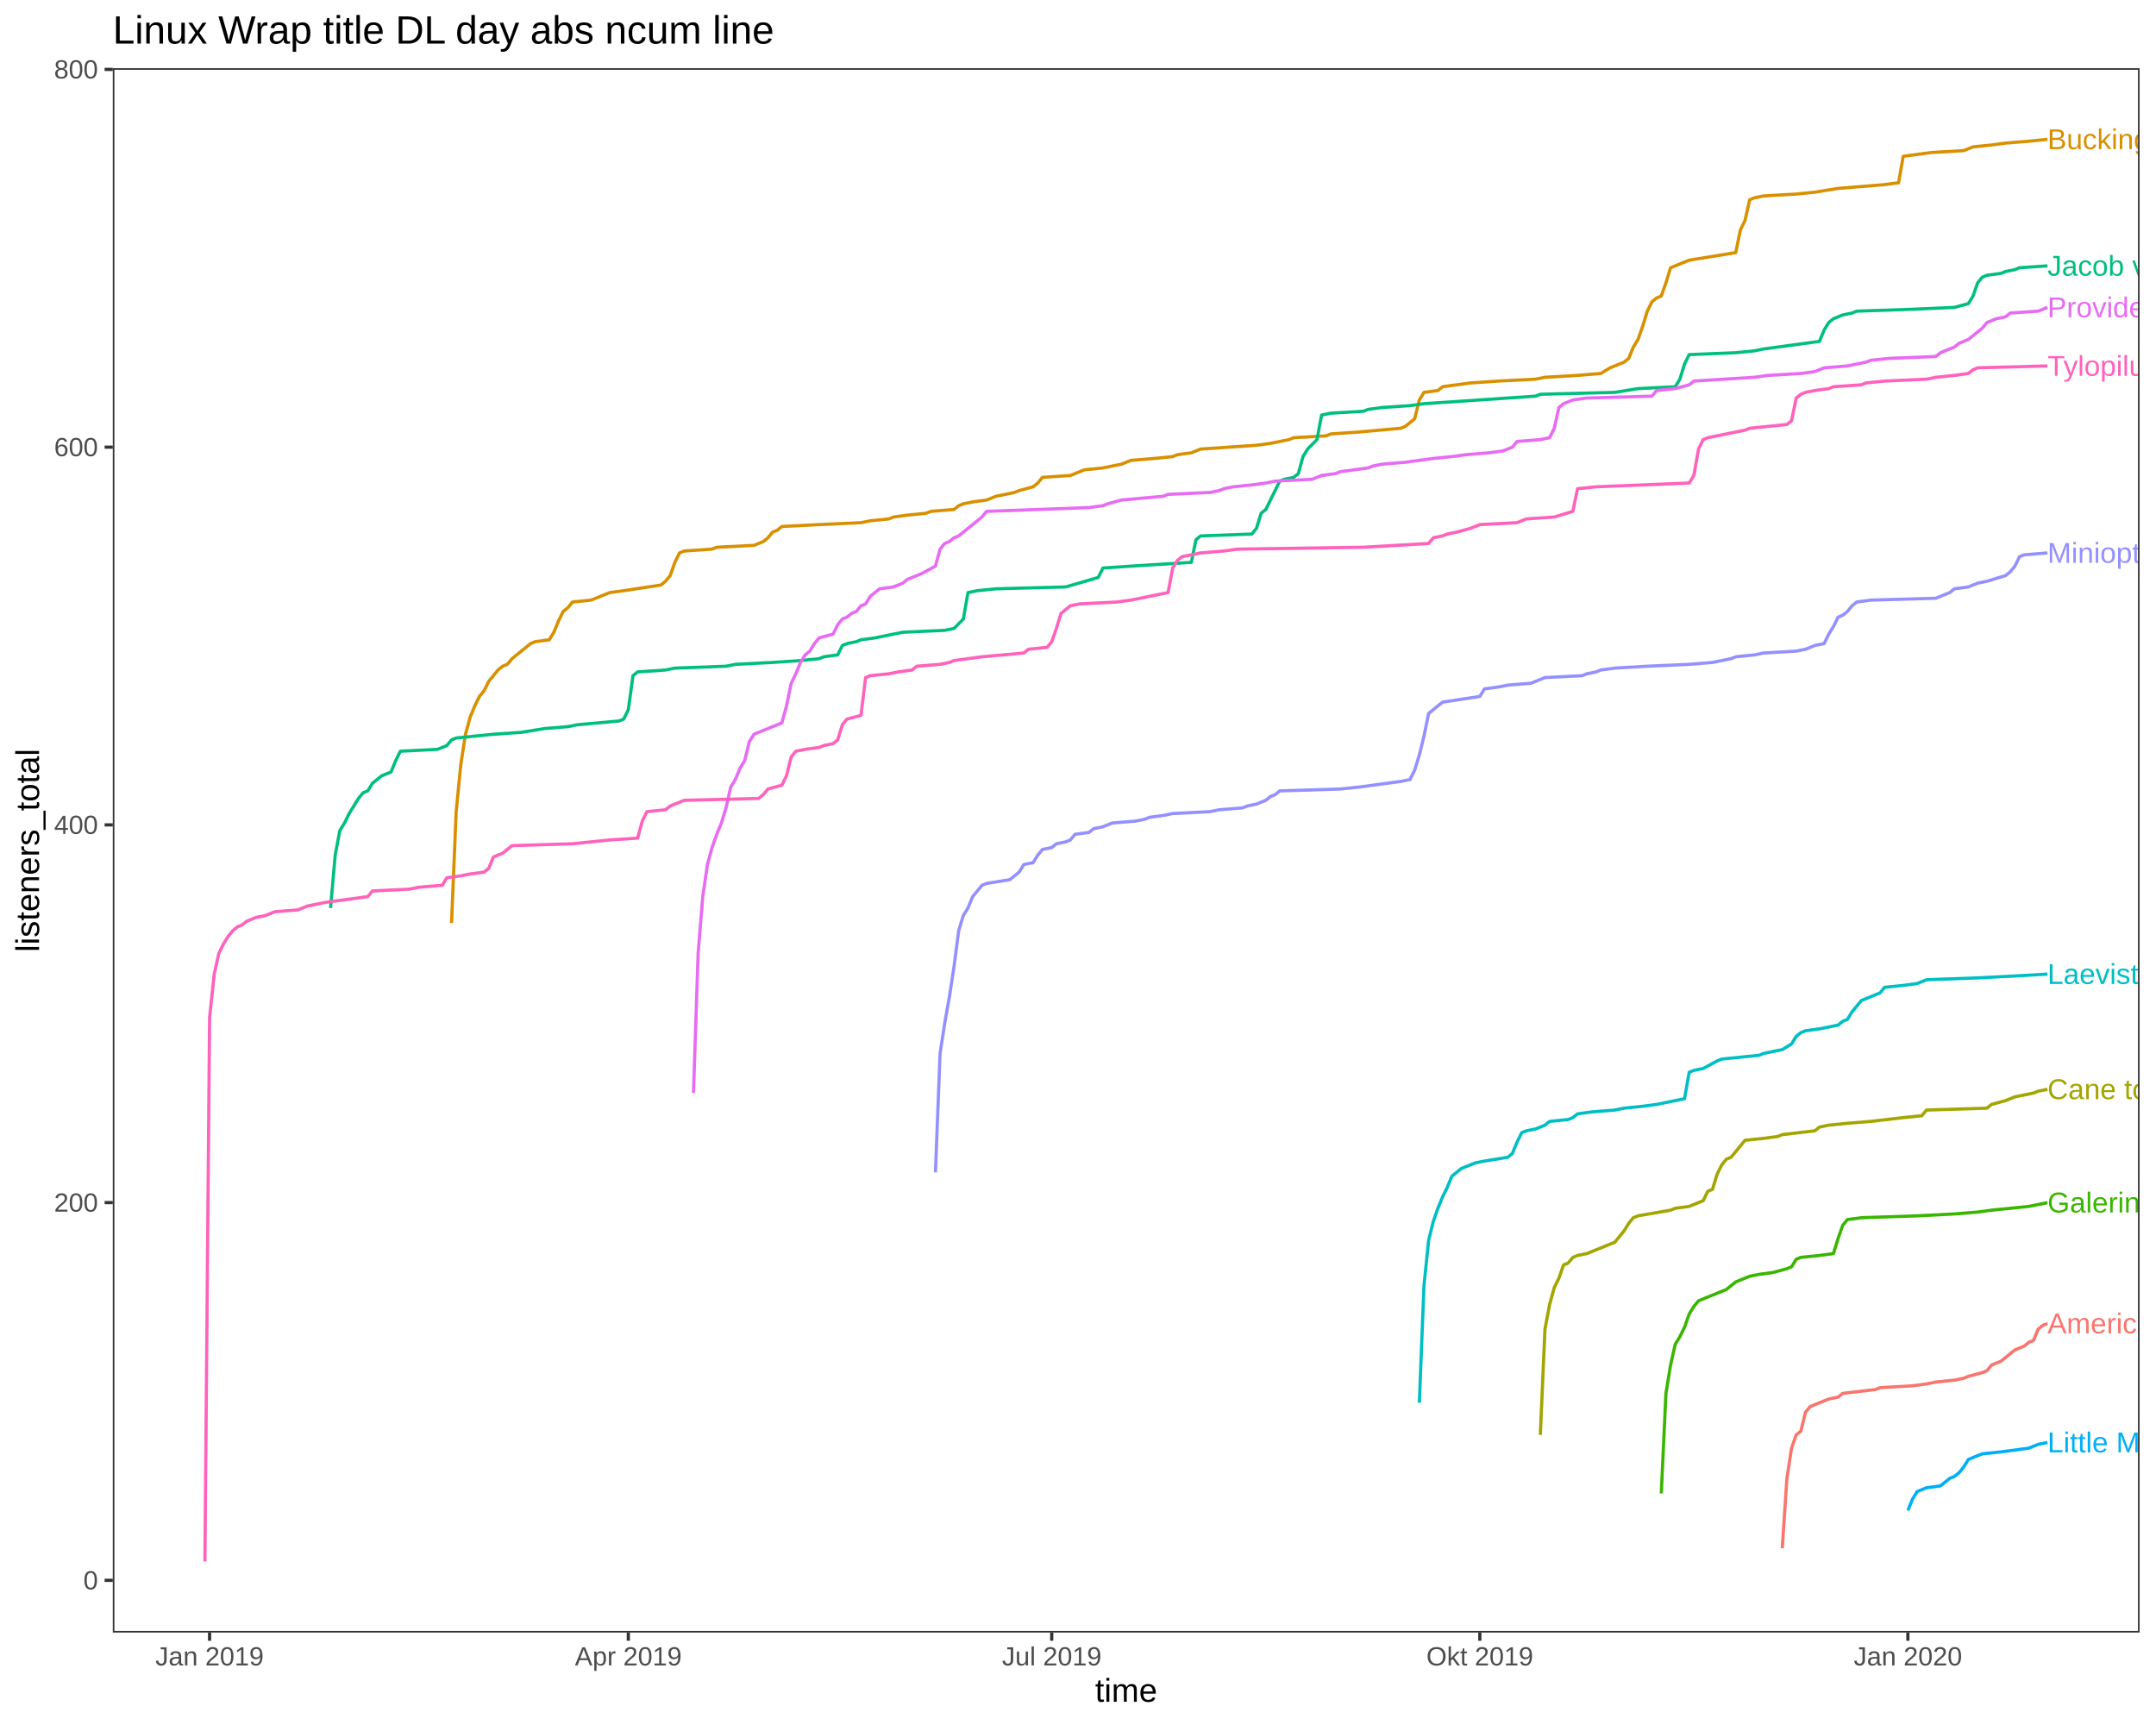
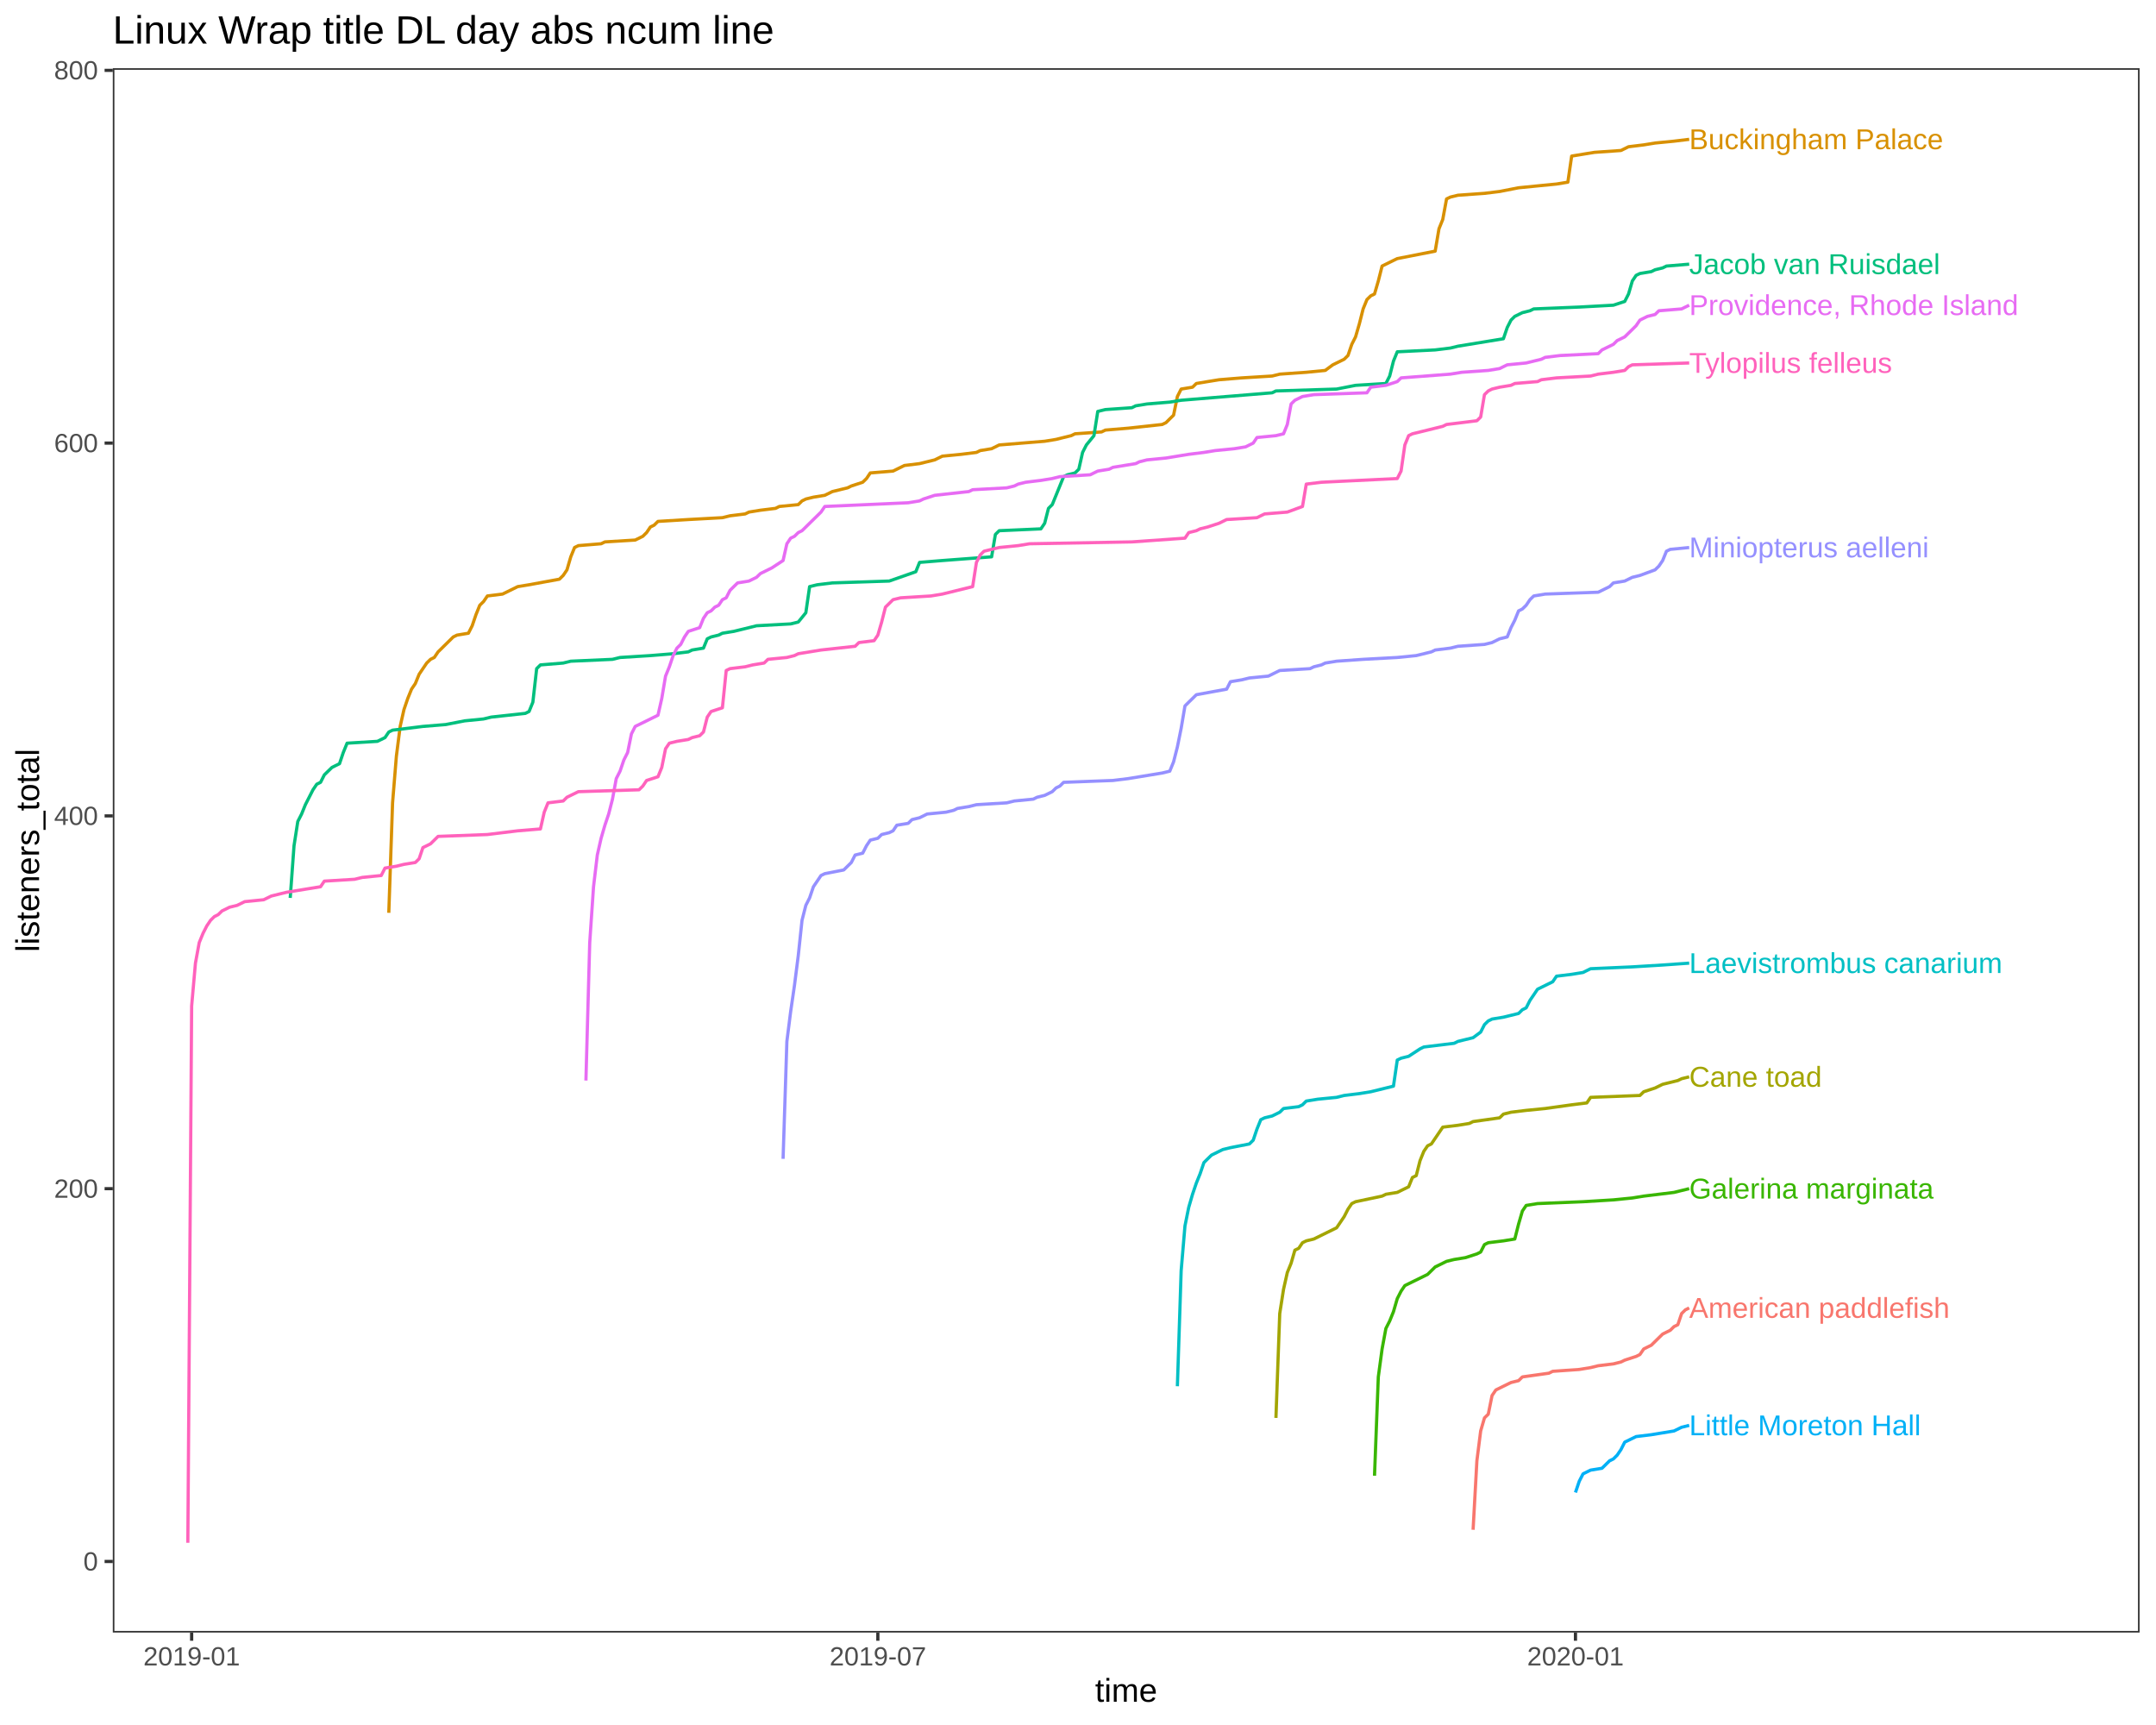
<svg xmlns="http://www.w3.org/2000/svg" viewBox="0 0 720.00 576.00">
  <defs>
    <style type="text/css">
    line, polyline, polygon, path, rect, circle {
      fill: none;
      stroke: #000000;
      stroke-linecap: round;
      stroke-linejoin: round;
      stroke-miterlimit: 10.00;
    }
  </style>
  </defs>
  <rect width="100%" height="100%" style="stroke: none; fill: #FFFFFF;" />
  <rect x="0.00" y="0.00" width="720.00" height="576.00" style="stroke-width: 1.07; stroke: #FFFFFF; fill: #FFFFFF;" />
  <defs>
    <clipPath id="cpMzcuNjd8NzE0LjUyfDU0NS4xM3wyMi43Nw==">
      <rect x="37.67" y="22.77" width="676.85" height="522.36" />
    </clipPath>
  </defs>
  <rect x="37.67" y="22.77" width="676.85" height="522.36" style="stroke-width: 1.07; stroke: none; fill: #FFFFFF;" clip-path="url(#cpMzcuNjd8NzE0LjUyfDU0NS4xM3wyMi43Nw==)" />
-   <polyline points="595.19,516.97 596.74,493.64 598.29,483.55 599.85,479.13 601.40,477.87 602.95,471.57 604.51,469.67 606.06,469.04 607.62,468.41 609.17,467.78 610.72,467.15 613.83,466.52 615.39,465.26 626.26,464.00 627.82,463.37 638.69,462.74 643.35,462.11 646.46,461.48 652.68,460.85 655.79,460.21 657.34,459.58 662.00,458.32 663.55,457.69 665.11,455.80 666.66,455.17 668.22,454.54 669.77,453.28 671.32,452.02 672.88,450.76 674.43,450.12 675.99,449.49 677.54,448.23 679.09,447.60 680.65,443.82 682.20,442.56 683.75,441.93 " style="stroke-width: 1.07; stroke: #F8766D; stroke-linecap: butt;" clip-path="url(#cpMzcuNjd8NzE0LjUyfDU0NS4xM3wyMi43Nw==)" />
-   <polyline points="150.79,308.23 152.34,271.02 153.89,255.26 155.45,245.17 157.00,239.49 158.56,235.71 160.11,232.55 161.66,230.66 163.22,227.51 164.77,225.62 166.32,223.72 167.88,222.46 169.43,221.83 170.99,219.94 174.09,217.42 175.65,216.16 177.20,214.90 178.76,214.27 183.42,213.63 184.97,211.11 186.52,207.33 188.08,204.18 189.63,202.91 191.19,201.02 197.40,200.39 198.96,199.76 200.51,199.13 202.06,198.50 203.62,197.87 208.28,197.24 220.71,195.35 222.26,194.08 223.82,192.19 225.37,187.78 226.92,184.63 228.48,183.99 237.80,183.36 239.36,182.73 251.79,182.10 254.89,180.84 256.45,179.58 258.00,177.69 259.56,177.06 261.11,175.80 273.54,175.17 287.52,174.53 290.63,173.90 296.85,173.27 298.40,172.64 303.06,172.01 309.28,171.38 310.83,170.75 318.60,170.12 320.16,168.86 321.71,168.23 324.82,167.60 329.48,166.97 332.59,165.71 335.69,165.08 338.80,164.44 340.36,163.81 345.02,162.55 346.57,161.29 348.12,159.40 357.45,158.77 359.00,158.14 362.11,156.88 368.32,156.25 374.54,154.99 376.09,154.35 377.65,153.72 385.42,153.09 391.63,152.46 393.19,151.83 397.85,151.20 400.95,149.94 419.60,148.68 424.26,148.05 427.37,147.42 430.48,146.79 432.03,146.16 442.91,145.53 444.46,144.89 453.79,144.26 467.77,143.00 469.32,142.37 470.88,141.11 472.43,139.85 473.99,133.54 475.54,131.02 480.20,130.39 481.75,129.13 486.42,128.50 491.08,127.87 500.40,127.24 512.83,126.61 515.94,125.98 526.82,125.35 534.59,124.71 537.69,122.82 539.25,122.19 540.80,121.56 542.35,120.93 543.91,119.67 545.46,115.89 547.02,113.36 548.57,108.95 550.12,103.90 551.68,100.75 553.23,99.49 554.79,98.86 556.34,94.44 557.89,89.40 561.00,88.14 562.55,87.51 564.11,86.88 579.65,84.35 581.20,76.79 582.75,73.63 584.31,66.70 585.86,66.06 588.97,65.43 599.85,64.80 606.06,64.17 613.83,62.91 629.37,61.65 634.03,61.02 635.59,52.19 640.25,51.56 644.91,50.93 655.79,50.30 657.34,49.67 658.89,49.04 665.11,48.41 669.77,47.78 677.54,47.15 683.75,46.52 " style="stroke-width: 1.07; stroke: #D89000; stroke-linecap: butt;" clip-path="url(#cpMzcuNjd8NzE0LjUyfDU0NS4xM3wyMi43Nw==)" />
-   <polyline points="514.39,479.13 515.94,443.82 517.49,435.62 519.05,429.94 520.60,426.79 522.15,422.38 523.71,421.75 525.26,419.85 526.82,419.22 529.92,418.59 533.03,417.33 539.25,414.81 540.80,412.92 542.35,411.02 543.91,408.50 545.46,406.61 547.02,405.98 557.89,404.09 559.45,403.46 564.11,402.83 565.66,402.20 568.77,400.93 570.32,397.78 571.88,397.15 573.43,392.11 574.99,388.95 576.54,387.06 578.09,386.43 579.65,384.54 581.20,382.65 582.75,380.75 588.97,380.12 593.63,379.49 595.19,378.86 606.06,377.60 607.62,376.34 610.72,375.71 616.94,375.08 624.71,374.45 635.59,373.19 641.80,372.56 643.35,370.66 663.55,370.03 665.11,368.77 669.77,367.51 671.32,366.88 672.88,366.25 675.99,365.62 679.09,364.99 680.65,364.36 683.75,363.73 " style="stroke-width: 1.07; stroke: #A3A500; stroke-linecap: butt;" clip-path="url(#cpMzcuNjd8NzE0LjUyfDU0NS4xM3wyMi43Nw==)" />
-   <polyline points="554.79,498.68 556.34,465.26 557.89,455.80 559.45,448.86 561.00,446.34 562.55,443.19 564.11,438.77 565.66,436.25 567.22,434.36 568.77,433.73 570.32,433.10 573.43,431.84 576.54,430.57 578.09,429.31 579.65,428.05 581.20,427.42 582.75,426.79 584.31,426.16 587.42,425.53 592.08,424.90 596.74,423.64 598.29,423.01 599.85,420.48 601.40,419.85 607.62,419.22 612.28,418.59 613.83,413.55 615.39,409.13 616.94,407.24 621.60,406.61 640.25,405.98 652.68,405.35 660.45,404.72 665.11,404.09 677.54,402.83 680.65,402.20 683.75,401.57 " style="stroke-width: 1.07; stroke: #39B600; stroke-linecap: butt;" clip-path="url(#cpMzcuNjd8NzE0LjUyfDU0NS4xM3wyMi43Nw==)" />
-   <polyline points="110.39,303.19 111.94,285.53 113.49,277.33 115.05,274.81 116.60,271.65 119.71,266.61 121.26,264.72 122.82,264.09 124.37,261.56 125.92,260.30 127.48,259.04 129.03,258.41 130.59,257.78 132.14,254.00 133.69,250.84 146.12,250.21 147.68,249.58 149.23,248.95 150.79,247.06 152.34,246.43 158.56,245.80 164.77,245.17 174.09,244.54 181.86,243.27 189.63,242.64 192.74,242.01 206.72,240.75 208.28,240.12 209.83,236.97 211.39,225.62 212.94,224.36 222.26,223.72 225.37,223.09 242.46,222.46 245.57,221.83 258.00,221.20 267.32,220.57 273.54,219.94 275.09,219.31 279.76,218.68 281.31,215.53 282.86,214.90 285.97,214.27 287.52,213.63 292.19,213.00 295.29,212.37 298.40,211.74 301.51,211.11 315.49,210.48 318.60,209.85 321.71,206.70 323.26,197.87 326.37,197.24 332.59,196.61 355.89,195.98 366.77,192.82 368.32,189.67 377.65,189.04 397.85,187.78 399.40,180.21 400.95,178.95 418.05,178.32 419.60,176.43 421.15,171.38 422.71,170.12 427.37,160.66 428.92,160.03 432.03,159.40 433.59,158.14 435.14,152.46 436.69,149.94 439.80,146.79 441.35,138.59 444.46,137.96 455.34,137.33 456.89,136.70 461.55,136.07 470.88,135.44 475.54,134.80 494.19,133.54 503.51,132.91 512.83,132.28 514.39,131.65 539.25,131.02 547.02,129.76 559.45,129.13 561.00,126.61 562.55,121.56 564.11,118.41 579.65,117.78 585.86,117.15 588.97,116.52 593.63,115.89 607.62,113.99 609.17,110.21 610.72,107.69 612.28,106.43 613.83,105.80 615.39,105.16 618.49,104.53 620.05,103.90 638.69,103.27 652.68,102.64 657.34,101.38 658.89,98.86 660.45,94.44 662.00,92.55 663.55,91.92 668.22,91.29 669.77,90.66 672.88,90.03 674.43,89.40 683.75,88.77 " style="stroke-width: 1.07; stroke: #00BF7D; stroke-linecap: butt;" clip-path="url(#cpMzcuNjd8NzE0LjUyfDU0NS4xM3wyMi43Nw==)" />
-   <polyline points="473.99,468.41 475.54,429.31 477.09,414.18 478.65,407.87 480.20,403.46 481.75,399.67 483.31,396.52 484.86,392.74 486.42,391.48 487.97,390.21 491.08,388.95 492.63,388.32 495.74,387.69 503.51,386.43 505.06,385.17 506.62,381.38 508.17,378.23 509.72,377.60 512.83,376.97 514.39,376.34 515.94,375.71 517.49,374.45 523.71,373.82 525.26,373.19 526.82,371.93 531.48,371.29 539.25,370.66 542.35,370.03 548.57,369.40 553.23,368.77 556.34,368.14 562.55,366.88 564.11,358.05 565.66,357.42 568.77,356.79 573.43,354.27 574.99,353.64 581.20,353.01 587.42,352.38 588.97,351.74 592.08,351.11 595.19,350.48 598.29,348.59 599.85,346.07 601.40,344.81 602.95,344.18 607.62,343.55 610.72,342.92 613.83,342.29 615.39,341.02 616.94,340.39 618.49,337.87 620.05,335.98 621.60,334.09 624.71,332.83 626.26,332.19 627.82,331.56 629.37,329.67 635.59,329.04 640.25,328.41 641.80,327.78 643.35,327.15 660.45,326.52 672.88,325.89 683.75,325.26 " style="stroke-width: 1.07; stroke: #00BFC4; stroke-linecap: butt;" clip-path="url(#cpMzcuNjd8NzE0LjUyfDU0NS4xM3wyMi43Nw==)" />
-   <polyline points="637.14,504.36 638.69,500.58 640.25,498.05 641.80,497.42 643.35,496.79 648.02,496.16 651.12,493.64 652.68,493.01 654.23,491.75 655.79,489.85 657.34,487.33 658.89,486.70 660.45,486.07 662.00,485.44 668.22,484.81 677.54,483.55 679.09,482.92 680.65,482.29 683.75,481.66 " style="stroke-width: 1.07; stroke: #00B0F6; stroke-linecap: butt;" clip-path="url(#cpMzcuNjd8NzE0LjUyfDU0NS4xM3wyMi43Nw==)" />
-   <polyline points="312.39,391.48 313.94,351.74 315.49,341.65 317.05,332.83 318.60,322.74 320.16,310.75 321.71,305.71 323.26,303.19 324.82,299.40 326.37,297.51 327.92,295.62 329.48,294.99 337.25,293.73 338.80,292.46 340.36,291.20 341.91,288.68 345.02,288.05 346.57,285.53 348.12,283.64 351.23,283.01 352.79,281.74 355.89,281.11 357.45,280.48 359.00,278.59 363.66,277.96 365.22,276.70 368.32,276.07 369.88,275.44 371.43,274.81 379.20,274.18 382.31,273.55 383.86,272.91 388.52,272.28 391.63,271.65 404.06,271.02 407.17,270.39 414.94,269.76 416.49,269.13 419.60,268.50 421.15,267.87 422.71,267.24 424.26,265.98 425.82,265.35 427.37,264.09 447.57,263.46 453.79,262.82 458.45,262.19 467.77,260.93 470.88,260.30 472.43,257.15 473.99,252.10 475.54,245.80 477.09,238.23 478.65,236.97 480.20,235.71 481.75,234.45 494.19,232.55 495.74,230.03 500.40,229.40 503.51,228.77 511.28,228.14 512.83,227.51 514.39,226.88 515.94,226.25 528.37,225.62 529.92,224.99 533.03,224.36 534.59,223.72 539.25,223.09 550.12,222.46 564.11,221.83 571.88,221.20 578.09,219.94 579.65,219.31 585.86,218.68 588.97,218.05 599.85,217.42 602.95,216.79 606.06,215.53 609.17,214.90 610.72,211.74 612.28,209.22 613.83,206.07 615.39,205.44 616.94,204.18 618.49,202.28 620.05,201.02 624.71,200.39 646.46,199.76 648.02,199.13 651.12,197.87 652.68,196.61 657.34,195.98 660.45,194.72 663.55,194.08 669.77,192.19 671.32,190.93 672.88,189.04 674.43,185.89 675.99,185.26 683.75,184.63 " style="stroke-width: 1.07; stroke: #9590FF; stroke-linecap: butt;" clip-path="url(#cpMzcuNjd8NzE0LjUyfDU0NS4xM3wyMi43Nw==)" />
-   <polyline points="231.59,364.99 233.14,318.32 234.69,299.40 236.25,288.68 237.80,283.01 239.36,278.59 240.91,274.81 242.46,269.76 244.02,262.82 245.57,260.30 247.12,256.52 248.68,254.00 250.23,247.69 251.79,245.17 253.34,244.54 254.89,243.91 256.45,243.27 259.56,242.01 261.11,241.38 262.66,235.71 264.22,228.14 265.77,224.99 267.32,221.20 268.88,218.68 270.43,217.42 271.99,214.90 273.54,213.00 278.20,211.74 279.76,208.59 281.31,206.70 282.86,206.07 284.42,204.81 285.97,204.18 287.52,202.28 289.08,201.65 290.63,199.13 292.19,197.87 293.74,196.61 298.40,195.98 299.96,195.35 301.51,194.72 303.06,193.45 306.17,192.19 307.72,191.56 312.39,189.04 313.94,183.36 315.49,181.47 317.05,180.84 318.60,179.58 320.16,178.95 321.71,177.69 323.26,176.43 324.82,175.17 326.37,173.90 327.92,172.64 329.48,170.75 346.57,170.12 363.66,169.49 368.32,168.86 369.88,168.23 374.54,166.97 388.52,165.71 390.08,165.08 404.06,164.44 407.17,163.81 408.72,163.18 411.83,162.55 418.05,161.92 422.71,161.29 425.82,160.66 438.25,160.03 439.80,159.40 441.35,158.77 446.02,158.14 447.57,157.51 456.89,156.25 458.45,155.62 461.55,154.99 469.32,154.35 473.99,153.72 478.65,153.09 484.86,152.46 489.52,151.83 497.29,151.20 501.95,150.57 503.51,149.94 505.06,149.31 506.62,147.42 514.39,146.79 517.49,146.16 519.05,143.00 520.60,136.07 522.15,134.80 523.71,134.17 525.26,133.54 529.92,132.91 551.68,132.28 553.23,130.39 559.45,129.76 564.11,128.50 565.66,127.24 585.86,125.98 590.52,125.35 601.40,124.71 606.06,124.08 607.62,123.45 609.17,122.82 616.94,122.19 623.15,120.93 624.71,120.30 630.92,119.67 646.46,119.04 648.02,117.78 651.12,116.52 652.68,115.89 654.23,114.62 655.79,113.99 657.34,113.36 658.89,112.10 660.45,110.84 662.00,109.58 663.55,107.69 665.11,107.06 666.66,106.43 669.77,105.80 671.32,104.53 680.65,103.90 682.20,103.27 683.75,102.64 " style="stroke-width: 1.07; stroke: #E76BF3; stroke-linecap: butt;" clip-path="url(#cpMzcuNjd8NzE0LjUyfDU0NS4xM3wyMi43Nw==)" />
-   <polyline points="68.43,521.39 69.99,339.76 71.54,325.26 73.09,318.32 74.65,315.17 76.20,312.65 77.76,310.75 79.31,309.49 80.86,308.86 82.42,307.60 83.97,306.97 85.52,306.34 88.63,305.71 90.19,305.08 91.74,304.45 99.51,303.82 101.06,303.19 102.62,302.55 108.83,301.29 113.49,300.66 122.82,299.40 124.37,297.51 136.80,296.88 139.91,296.25 147.68,295.62 149.23,293.10 153.89,292.46 157.00,291.83 161.66,291.20 163.22,289.94 164.77,286.16 166.32,285.53 167.88,284.90 169.43,283.64 170.99,282.37 191.19,281.74 197.40,281.11 203.62,280.48 212.94,279.85 214.49,274.18 216.05,271.02 222.26,270.39 223.82,269.13 225.37,268.50 228.48,267.24 253.34,266.61 254.89,265.35 256.45,263.46 261.11,262.19 262.66,259.04 264.22,252.73 265.77,250.84 268.88,250.21 273.54,249.58 275.09,248.95 278.20,248.32 279.76,247.06 281.31,242.01 282.86,240.12 287.52,238.86 289.08,226.25 290.63,225.62 296.85,224.99 299.96,224.36 304.62,223.72 306.17,222.46 313.94,221.83 317.05,221.20 318.60,220.57 323.26,219.94 327.92,219.31 341.91,218.05 343.46,216.79 349.68,216.16 351.23,214.27 352.79,209.85 354.34,204.81 355.89,203.54 357.45,202.28 360.55,201.65 372.99,201.02 377.65,200.39 390.08,197.87 391.63,189.67 393.19,187.15 394.74,185.89 397.85,185.26 400.95,184.63 408.72,183.99 413.39,183.36 455.34,182.73 477.09,181.47 478.65,179.58 481.75,178.95 483.31,178.32 486.42,177.69 491.08,176.43 492.63,175.80 494.19,175.17 506.62,174.53 508.17,173.90 509.72,173.27 519.05,172.64 525.26,170.75 526.82,163.18 533.03,162.55 564.11,161.29 565.66,158.77 567.22,149.94 568.77,146.79 570.32,146.16 573.43,145.53 576.54,144.89 579.65,144.26 582.75,143.63 584.31,143.00 590.52,142.37 596.74,141.74 598.29,140.48 599.85,132.91 601.40,131.65 602.95,131.02 606.06,130.39 610.72,129.76 612.28,129.13 621.60,128.50 623.15,127.87 629.37,127.24 643.35,126.61 646.46,125.98 652.68,125.35 657.34,124.71 658.89,123.45 660.45,122.82 683.75,122.19 " style="stroke-width: 1.07; stroke: #FF62BC; stroke-linecap: butt;" clip-path="url(#cpMzcuNjd8NzE0LjUyfDU0NS4xM3wyMi43Nw==)" />
+   <polyline points="491.94,510.81 493.21,487.78 494.47,477.82 495.74,473.46 497.01,472.22 498.27,466.00 499.54,464.13 500.80,463.51 502.07,462.88 503.34,462.26 504.60,461.64 507.13,461.02 508.40,459.77 517.26,458.53 518.53,457.90 527.39,457.28 531.19,456.66 533.72,456.04 538.79,455.42 541.32,454.79 542.58,454.17 546.38,452.93 547.65,452.30 548.92,450.44 550.18,449.81 551.45,449.19 552.71,447.95 553.98,446.70 555.25,445.46 556.51,444.83 557.78,444.21 559.04,442.97 560.31,442.35 561.58,438.61 562.84,437.37 564.11,436.74 " style="stroke-width: 1.07; stroke: #F8766D; stroke-linecap: butt;" clip-path="url(#cpMzcuNjd8NzE0LjUyfDU0NS4xM3wyMi43Nw==)" />
+   <polyline points="129.84,304.80 131.10,268.08 132.37,252.52 133.64,242.56 134.90,236.96 136.17,233.23 137.43,230.12 138.70,228.25 139.97,225.14 141.23,223.27 142.50,221.40 143.77,220.16 145.03,219.54 146.30,217.67 148.83,215.18 150.10,213.93 151.36,212.69 152.63,212.07 156.43,211.44 157.69,208.95 158.96,205.22 160.22,202.11 161.49,200.86 162.76,199.00 167.82,198.37 169.09,197.75 170.35,197.13 171.62,196.51 172.89,195.88 176.68,195.26 186.81,193.40 188.08,192.15 189.34,190.28 190.61,185.93 191.88,182.82 193.14,182.19 200.74,181.57 202.01,180.95 212.13,180.33 214.67,179.08 215.93,177.84 217.20,175.97 218.46,175.35 219.73,174.10 229.86,173.48 241.25,172.86 243.79,172.23 248.85,171.61 250.12,170.99 253.92,170.37 258.98,169.75 260.25,169.12 266.58,168.50 267.84,167.26 269.11,166.63 271.64,166.01 275.44,165.39 277.97,164.14 280.50,163.52 283.04,162.90 284.30,162.28 288.10,161.03 289.37,159.79 290.63,157.92 298.23,157.30 299.49,156.68 302.03,155.43 307.09,154.81 312.16,153.56 313.42,152.94 314.69,152.32 321.02,151.70 326.08,151.07 327.35,150.45 331.15,149.83 333.68,148.58 348.87,147.34 352.67,146.72 355.20,146.09 357.74,145.47 359.00,144.85 367.86,144.23 369.13,143.61 376.73,142.98 388.12,141.74 389.39,141.12 390.65,139.87 391.92,138.63 393.19,132.40 394.45,129.91 398.25,129.29 399.52,128.05 403.31,127.42 407.11,126.80 414.71,126.18 424.84,125.56 427.37,124.93 436.23,124.31 442.56,123.69 445.10,121.82 446.36,121.20 447.63,120.58 448.89,119.96 450.16,118.71 451.43,114.98 452.69,112.49 453.96,108.13 455.22,103.15 456.49,100.04 457.76,98.79 459.02,98.17 460.29,93.82 461.55,88.84 464.09,87.59 465.35,86.97 466.62,86.35 479.28,83.86 480.55,76.39 481.81,73.28 483.08,66.43 484.34,65.81 486.88,65.19 495.74,64.56 500.80,63.94 507.13,62.70 519.80,61.45 523.59,60.83 524.86,52.12 528.66,51.49 532.46,50.87 541.32,50.25 542.58,49.63 543.85,49.00 548.92,48.38 552.71,47.76 559.04,47.14 564.11,46.52 " style="stroke-width: 1.07; stroke: #D89000; stroke-linecap: butt;" clip-path="url(#cpMzcuNjd8NzE0LjUyfDU0NS4xM3wyMi43Nw==)" />
+   <polyline points="426.10,473.46 427.37,438.61 428.64,430.52 429.90,424.92 431.17,421.81 432.43,417.45 433.70,416.83 434.97,414.96 436.23,414.34 438.77,413.72 441.30,412.47 446.36,409.98 447.63,408.11 448.89,406.25 450.16,403.76 451.43,401.89 452.69,401.27 461.55,399.40 462.82,398.78 466.62,398.16 467.89,397.53 470.42,396.29 471.68,393.18 472.95,392.56 474.22,387.58 475.48,384.46 476.75,382.60 478.01,381.98 479.28,380.11 480.55,378.24 481.81,376.37 486.88,375.75 490.68,375.13 491.94,374.51 500.80,373.26 502.07,372.02 504.60,371.39 509.67,370.77 516.00,370.15 524.86,368.91 529.92,368.28 531.19,366.42 547.65,365.79 548.92,364.55 552.71,363.30 553.98,362.68 555.25,362.06 557.78,361.44 560.31,360.81 561.58,360.19 564.11,359.57 " style="stroke-width: 1.07; stroke: #A3A500; stroke-linecap: butt;" clip-path="url(#cpMzcuNjd8NzE0LjUyfDU0NS4xM3wyMi43Nw==)" />
+   <polyline points="459.02,492.76 460.29,459.77 461.55,450.44 462.82,443.59 464.09,441.10 465.35,437.99 466.62,433.63 467.89,431.14 469.15,429.28 470.42,428.65 471.68,428.03 474.22,426.79 476.75,425.54 478.01,424.30 479.28,423.05 480.55,422.43 481.81,421.81 483.08,421.18 485.61,420.56 489.41,419.94 493.21,418.70 494.47,418.07 495.74,415.58 497.01,414.96 502.07,414.34 505.87,413.72 507.13,408.74 508.40,404.38 509.67,402.51 513.46,401.89 528.66,401.27 538.79,400.65 545.12,400.02 548.92,399.40 559.04,398.16 561.58,397.53 564.11,396.91 " style="stroke-width: 1.07; stroke: #39B600; stroke-linecap: butt;" clip-path="url(#cpMzcuNjd8NzE0LjUyfDU0NS4xM3wyMi43Nw==)" />
+   <polyline points="96.92,299.82 98.19,282.40 99.45,274.30 100.72,271.81 101.98,268.70 104.52,263.72 105.78,261.86 107.05,261.23 108.31,258.74 109.58,257.50 110.85,256.26 112.11,255.63 113.38,255.01 114.64,251.28 115.91,248.16 126.04,247.54 127.31,246.92 128.57,246.30 129.84,244.43 131.10,243.81 136.17,243.19 141.23,242.56 148.83,241.94 155.16,240.70 161.49,240.07 164.02,239.45 175.42,238.21 176.68,237.58 177.95,234.47 179.22,223.27 180.48,222.02 188.08,221.40 190.61,220.78 204.54,220.16 207.07,219.54 217.20,218.91 224.80,218.29 229.86,217.67 231.13,217.05 234.92,216.42 236.19,213.31 237.46,212.69 239.99,212.07 241.25,211.44 245.05,210.82 247.58,210.20 250.12,209.58 252.65,208.95 264.04,208.33 266.58,207.71 269.11,204.60 270.37,195.88 272.91,195.26 277.97,194.64 296.96,194.02 305.83,190.91 307.09,187.79 314.69,187.17 331.15,185.93 332.41,178.46 333.68,177.21 347.61,176.59 348.87,174.72 350.14,169.75 351.40,168.50 355.20,159.16 356.47,158.54 359.00,157.92 360.27,156.68 361.53,151.07 362.80,148.58 365.33,145.47 366.60,137.38 369.13,136.76 377.99,136.14 379.26,135.51 383.06,134.89 390.65,134.27 394.45,133.65 409.64,132.40 417.24,131.78 424.84,131.16 426.10,130.54 446.36,129.91 452.69,128.67 462.82,128.05 464.09,125.56 465.35,120.58 466.62,117.47 479.28,116.84 484.34,116.22 486.88,115.60 490.68,114.98 502.07,113.11 503.34,109.37 504.60,106.89 505.87,105.64 507.13,105.02 508.40,104.40 510.93,103.77 512.20,103.15 527.39,102.53 538.79,101.91 542.58,100.66 543.85,98.17 545.12,93.82 546.38,91.95 547.65,91.33 551.45,90.70 552.71,90.08 555.25,89.46 556.51,88.84 564.11,88.21 " style="stroke-width: 1.07; stroke: #00BF7D; stroke-linecap: butt;" clip-path="url(#cpMzcuNjd8NzE0LjUyfDU0NS4xM3wyMi43Nw==)" />
+   <polyline points="393.19,462.88 394.45,424.30 395.72,409.36 396.98,403.14 398.25,398.78 399.52,395.04 400.78,391.93 402.05,388.20 403.31,386.95 404.58,385.71 407.11,384.46 408.38,383.84 410.91,383.22 417.24,381.98 418.51,380.73 419.77,377.00 421.04,373.88 422.31,373.26 424.84,372.64 426.10,372.02 427.37,371.39 428.64,370.15 433.70,369.53 434.97,368.91 436.23,367.66 440.03,367.04 446.36,366.42 448.89,365.79 453.96,365.17 457.76,364.55 460.29,363.93 465.35,362.68 466.62,353.97 467.89,353.35 470.42,352.72 474.22,350.23 475.48,349.61 480.55,348.99 485.61,348.37 486.88,347.74 489.41,347.12 491.94,346.50 494.47,344.63 495.74,342.14 497.01,340.90 498.27,340.28 502.07,339.65 504.60,339.03 507.13,338.41 508.40,337.16 509.67,336.54 510.93,334.05 512.20,332.19 513.46,330.32 516.00,329.07 517.26,328.45 518.53,327.83 519.80,325.96 524.86,325.34 528.66,324.72 529.92,324.09 531.19,323.47 545.12,322.85 555.25,322.23 564.11,321.60 " style="stroke-width: 1.07; stroke: #00BFC4; stroke-linecap: butt;" clip-path="url(#cpMzcuNjd8NzE0LjUyfDU0NS4xM3wyMi43Nw==)" />
+   <polyline points="526.13,498.36 527.39,494.62 528.66,492.14 529.92,491.51 531.19,490.89 534.99,490.27 537.52,487.78 538.79,487.16 540.05,485.91 541.32,484.04 542.58,481.55 543.85,480.93 545.12,480.31 546.38,479.69 551.45,479.07 559.04,477.82 560.31,477.20 561.58,476.58 564.11,475.95 " style="stroke-width: 1.07; stroke: #00B0F6; stroke-linecap: butt;" clip-path="url(#cpMzcuNjd8NzE0LjUyfDU0NS4xM3wyMi43Nw==)" />
+   <polyline points="261.51,386.95 262.78,347.74 264.04,337.79 265.31,329.07 266.58,319.12 267.84,307.29 269.11,302.31 270.37,299.82 271.64,296.09 272.91,294.22 274.17,292.35 275.44,291.73 281.77,290.49 283.04,289.24 284.30,288.00 285.57,285.51 288.10,284.88 289.37,282.40 290.63,280.53 293.16,279.91 294.43,278.66 296.96,278.04 298.23,277.42 299.49,275.55 303.29,274.93 304.56,273.68 307.09,273.06 308.36,272.44 309.62,271.81 315.95,271.19 318.49,270.57 319.75,269.95 323.55,269.33 326.08,268.70 336.21,268.08 338.74,267.46 345.07,266.84 346.34,266.21 348.87,265.59 350.14,264.97 351.40,264.35 352.67,263.10 353.94,262.48 355.20,261.23 371.66,260.61 376.73,259.99 380.52,259.37 388.12,258.12 390.65,257.50 391.92,254.39 393.19,249.41 394.45,243.19 395.72,235.72 396.98,234.47 398.25,233.23 399.52,231.98 409.64,230.12 410.91,227.63 414.71,227.00 417.24,226.38 423.57,225.76 424.84,225.14 426.10,224.51 427.37,223.89 437.50,223.27 438.77,222.65 441.30,222.02 442.56,221.40 446.36,220.78 455.22,220.16 466.62,219.54 472.95,218.91 478.01,217.67 479.28,217.05 484.34,216.42 486.88,215.80 495.74,215.18 498.27,214.56 500.80,213.31 503.34,212.69 504.60,209.58 505.87,207.09 507.13,203.98 508.40,203.35 509.67,202.11 510.93,200.24 512.20,199.00 516.00,198.37 533.72,197.75 534.99,197.13 537.52,195.88 538.79,194.64 542.58,194.02 545.12,192.77 547.65,192.15 552.71,190.28 553.98,189.04 555.25,187.17 556.51,184.06 557.78,183.44 564.11,182.82 " style="stroke-width: 1.07; stroke: #9590FF; stroke-linecap: butt;" clip-path="url(#cpMzcuNjd8NzE0LjUyfDU0NS4xM3wyMi43Nw==)" />
+   <polyline points="195.67,360.81 196.94,314.76 198.21,296.09 199.47,285.51 200.74,279.91 202.01,275.55 203.27,271.81 204.54,266.84 205.80,259.99 207.07,257.50 208.34,253.77 209.60,251.28 210.87,245.05 212.13,242.56 213.40,241.94 214.67,241.32 215.93,240.70 218.46,239.45 219.73,238.83 221.00,233.23 222.26,225.76 223.53,222.65 224.80,218.91 226.06,216.42 227.33,215.18 228.59,212.69 229.86,210.82 233.66,209.58 234.92,206.47 236.19,204.60 237.46,203.98 238.72,202.73 239.99,202.11 241.25,200.24 242.52,199.62 243.79,197.13 245.05,195.88 246.32,194.64 250.12,194.02 251.38,193.40 252.65,192.77 253.92,191.53 256.45,190.28 257.71,189.66 261.51,187.17 262.78,181.57 264.04,179.70 265.31,179.08 266.58,177.84 267.84,177.21 269.11,175.97 270.37,174.72 271.64,173.48 272.91,172.23 274.17,170.99 275.44,169.12 289.37,168.50 303.29,167.88 307.09,167.26 308.36,166.63 312.16,165.39 323.55,164.14 324.82,163.52 336.21,162.90 338.74,162.28 340.01,161.65 342.54,161.03 347.61,160.41 351.40,159.79 353.94,159.16 364.07,158.54 365.33,157.92 366.60,157.30 370.40,156.68 371.66,156.05 379.26,154.81 380.52,154.19 383.06,153.56 389.39,152.94 393.19,152.32 396.98,151.70 402.05,151.07 405.85,150.45 412.18,149.83 415.98,149.21 417.24,148.58 418.51,147.96 419.77,146.09 426.10,145.47 428.64,144.85 429.90,141.74 431.17,134.89 432.43,133.65 433.70,133.03 434.97,132.40 438.77,131.78 456.49,131.16 457.76,129.29 462.82,128.67 466.62,127.42 467.89,126.18 484.34,124.93 488.14,124.31 497.01,123.69 500.80,123.07 502.07,122.44 503.34,121.82 509.67,121.20 514.73,119.96 516.00,119.33 521.06,118.71 533.72,118.09 534.99,116.84 537.52,115.60 538.79,114.98 540.05,113.73 541.32,113.11 542.58,112.49 543.85,111.24 545.12,110.00 546.38,108.75 547.65,106.89 548.92,106.26 550.18,105.64 552.71,105.02 553.98,103.77 561.58,103.15 562.84,102.53 564.11,101.91 " style="stroke-width: 1.07; stroke: #E76BF3; stroke-linecap: butt;" clip-path="url(#cpMzcuNjd8NzE0LjUyfDU0NS4xM3wyMi43Nw==)" />
+   <polyline points="62.73,515.16 64.00,335.92 65.27,321.60 66.53,314.76 67.80,311.65 69.07,309.16 70.33,307.29 71.60,306.05 72.86,305.42 74.13,304.18 75.40,303.56 76.66,302.93 79.19,302.31 80.46,301.69 81.73,301.07 88.06,300.44 89.32,299.82 90.59,299.20 95.65,297.95 99.45,297.33 107.05,296.09 108.31,294.22 118.44,293.60 120.98,292.98 127.31,292.35 128.57,289.86 132.37,289.24 134.90,288.62 138.70,288.00 139.97,286.75 141.23,283.02 142.50,282.40 143.77,281.77 145.03,280.53 146.30,279.28 162.76,278.66 167.82,278.04 172.89,277.42 180.48,276.79 181.75,271.19 183.01,268.08 188.08,267.46 189.34,266.21 190.61,265.59 193.14,264.35 213.40,263.72 214.67,262.48 215.93,260.61 219.73,259.37 221.00,256.26 222.26,250.03 223.53,248.16 226.06,247.54 229.86,246.92 231.13,246.30 233.66,245.67 234.92,244.43 236.19,239.45 237.46,237.58 241.25,236.34 242.52,223.89 243.79,223.27 248.85,222.65 251.38,222.02 255.18,221.40 256.45,220.16 262.78,219.54 265.31,218.91 266.58,218.29 270.37,217.67 274.17,217.05 285.57,215.80 286.83,214.56 291.90,213.93 293.16,212.07 294.43,207.71 295.70,202.73 296.96,201.49 298.23,200.24 300.76,199.62 310.89,199.00 314.69,198.37 324.82,195.88 326.08,187.79 327.35,185.30 328.61,184.06 331.15,183.44 333.68,182.82 340.01,182.19 343.81,181.57 377.99,180.95 395.72,179.70 396.98,177.84 399.52,177.21 400.78,176.59 403.31,175.97 407.11,174.72 408.38,174.10 409.64,173.48 419.77,172.86 421.04,172.23 422.31,171.61 429.90,170.99 434.97,169.12 436.23,161.65 441.30,161.03 466.62,159.79 467.89,157.30 469.15,148.58 470.42,145.47 471.68,144.85 474.22,144.23 476.75,143.61 479.28,142.98 481.81,142.36 483.08,141.74 488.14,141.12 493.21,140.49 494.47,139.25 495.74,131.78 497.01,130.54 498.27,129.91 500.80,129.29 504.60,128.67 505.87,128.05 513.46,127.42 514.73,126.80 519.80,126.18 531.19,125.56 533.72,124.93 538.79,124.31 542.58,123.69 543.85,122.44 545.12,121.82 564.11,121.20 " style="stroke-width: 1.07; stroke: #FF62BC; stroke-linecap: butt;" clip-path="url(#cpMzcuNjd8NzE0LjUyfDU0NS4xM3wyMi43Nw==)" />
  <g clip-path="url(#cpMzcuNjd8NzE0LjUyfDU0NS4xM3wyMi43Nw==)">
-     <text x="683.75" y="445.22" style="font-size: 9.60px; fill: #F8766D; font-family: Liberation Sans;" textLength="86.84px" lengthAdjust="spacingAndGlyphs">American paddlefish</text>
+     <text x="564.11" y="440.04" style="font-size: 9.60px; fill: #F8766D; font-family: Liberation Sans;" textLength="86.84px" lengthAdjust="spacingAndGlyphs">American paddlefish</text>
  </g>
  <g clip-path="url(#cpMzcuNjd8NzE0LjUyfDU0NS4xM3wyMi43Nw==)">
-     <text x="683.75" y="49.81" style="font-size: 9.60px; fill: #D89000; font-family: Liberation Sans;" textLength="84.73px" lengthAdjust="spacingAndGlyphs">Buckingham Palace</text>
+     <text x="564.11" y="49.81" style="font-size: 9.60px; fill: #D89000; font-family: Liberation Sans;" textLength="84.73px" lengthAdjust="spacingAndGlyphs">Buckingham Palace</text>
  </g>
  <g clip-path="url(#cpMzcuNjd8NzE0LjUyfDU0NS4xM3wyMi43Nw==)">
-     <text x="683.75" y="367.02" style="font-size: 9.60px; fill: #A3A500; font-family: Liberation Sans;" textLength="44.23px" lengthAdjust="spacingAndGlyphs">Cane toad</text>
+     <text x="564.11" y="362.87" style="font-size: 9.60px; fill: #A3A500; font-family: Liberation Sans;" textLength="44.23px" lengthAdjust="spacingAndGlyphs">Cane toad</text>
  </g>
  <g clip-path="url(#cpMzcuNjd8NzE0LjUyfDU0NS4xM3wyMi43Nw==)">
-     <text x="683.75" y="404.86" style="font-size: 9.60px; fill: #39B600; font-family: Liberation Sans;" textLength="81.50px" lengthAdjust="spacingAndGlyphs">Galerina marginata</text>
+     <text x="564.11" y="400.21" style="font-size: 9.60px; fill: #39B600; font-family: Liberation Sans;" textLength="81.50px" lengthAdjust="spacingAndGlyphs">Galerina marginata</text>
  </g>
  <g clip-path="url(#cpMzcuNjd8NzE0LjUyfDU0NS4xM3wyMi43Nw==)">
-     <text x="683.75" y="92.06" style="font-size: 9.60px; fill: #00BF7D; font-family: Liberation Sans;" textLength="83.66px" lengthAdjust="spacingAndGlyphs">Jacob van Ruisdael</text>
+     <text x="564.11" y="91.51" style="font-size: 9.60px; fill: #00BF7D; font-family: Liberation Sans;" textLength="83.66px" lengthAdjust="spacingAndGlyphs">Jacob van Ruisdael</text>
  </g>
  <g clip-path="url(#cpMzcuNjd8NzE0LjUyfDU0NS4xM3wyMi43Nw==)">
-     <text x="683.75" y="328.55" style="font-size: 9.60px; fill: #00BFC4; font-family: Liberation Sans;" textLength="104.41px" lengthAdjust="spacingAndGlyphs">Laevistrombus canarium</text>
+     <text x="564.11" y="324.90" style="font-size: 9.60px; fill: #00BFC4; font-family: Liberation Sans;" textLength="104.41px" lengthAdjust="spacingAndGlyphs">Laevistrombus canarium</text>
  </g>
  <g clip-path="url(#cpMzcuNjd8NzE0LjUyfDU0NS4xM3wyMi43Nw==)">
-     <text x="683.75" y="484.95" style="font-size: 9.60px; fill: #00B0F6; font-family: Liberation Sans;" textLength="77.25px" lengthAdjust="spacingAndGlyphs">Little Moreton Hall</text>
+     <text x="564.11" y="479.25" style="font-size: 9.60px; fill: #00B0F6; font-family: Liberation Sans;" textLength="77.25px" lengthAdjust="spacingAndGlyphs">Little Moreton Hall</text>
  </g>
  <g clip-path="url(#cpMzcuNjd8NzE0LjUyfDU0NS4xM3wyMi43Nw==)">
-     <text x="683.75" y="187.92" style="font-size: 9.60px; fill: #9590FF; font-family: Liberation Sans;" textLength="79.89px" lengthAdjust="spacingAndGlyphs">Miniopterus aelleni</text>
+     <text x="564.11" y="186.11" style="font-size: 9.60px; fill: #9590FF; font-family: Liberation Sans;" textLength="79.89px" lengthAdjust="spacingAndGlyphs">Miniopterus aelleni</text>
  </g>
  <g clip-path="url(#cpMzcuNjd8NzE0LjUyfDU0NS4xM3wyMi43Nw==)">
-     <text x="683.75" y="105.94" style="font-size: 9.60px; fill: #E76BF3; font-family: Liberation Sans;" textLength="109.78px" lengthAdjust="spacingAndGlyphs">Providence, Rhode Island</text>
+     <text x="564.11" y="105.20" style="font-size: 9.60px; fill: #E76BF3; font-family: Liberation Sans;" textLength="109.78px" lengthAdjust="spacingAndGlyphs">Providence, Rhode Island</text>
  </g>
  <g clip-path="url(#cpMzcuNjd8NzE0LjUyfDU0NS4xM3wyMi43Nw==)">
-     <text x="683.75" y="125.49" style="font-size: 9.60px; fill: #FF62BC; font-family: Liberation Sans;" textLength="67.66px" lengthAdjust="spacingAndGlyphs">Tylopilus felleus</text>
+     <text x="564.11" y="124.50" style="font-size: 9.60px; fill: #FF62BC; font-family: Liberation Sans;" textLength="67.66px" lengthAdjust="spacingAndGlyphs">Tylopilus felleus</text>
  </g>
  <rect x="37.67" y="22.77" width="676.85" height="522.36" style="stroke-width: 1.07; stroke: #333333;" clip-path="url(#cpMzcuNjd8NzE0LjUyfDU0NS4xM3wyMi43Nw==)" />
  <defs>
    <clipPath id="cpMC4wMHw3MjAuMDB8NTc2LjAwfDAuMDA=">
      <rect x="0.00" y="0.00" width="720.00" height="576.00" />
    </clipPath>
  </defs>
  <g clip-path="url(#cpMC4wMHw3MjAuMDB8NTc2LjAwfDAuMDA=)">
-     <text x="27.84" y="530.72" style="font-size: 8.80px; fill: #4D4D4D; font-family: Liberation Sans;" textLength="4.89px" lengthAdjust="spacingAndGlyphs">0</text>
+     <text x="27.84" y="524.41" style="font-size: 8.80px; fill: #4D4D4D; font-family: Liberation Sans;" textLength="4.89px" lengthAdjust="spacingAndGlyphs">0</text>
  </g>
  <g clip-path="url(#cpMC4wMHw3MjAuMDB8NTc2LjAwfDAuMDA=)">
-     <text x="18.06" y="404.59" style="font-size: 8.80px; fill: #4D4D4D; font-family: Liberation Sans;" textLength="14.67px" lengthAdjust="spacingAndGlyphs">200</text>
+     <text x="18.06" y="399.94" style="font-size: 8.80px; fill: #4D4D4D; font-family: Liberation Sans;" textLength="14.67px" lengthAdjust="spacingAndGlyphs">200</text>
  </g>
  <g clip-path="url(#cpMC4wMHw3MjAuMDB8NTc2LjAwfDAuMDA=)">
-     <text x="18.06" y="278.46" style="font-size: 8.80px; fill: #4D4D4D; font-family: Liberation Sans;" textLength="14.67px" lengthAdjust="spacingAndGlyphs">400</text>
+     <text x="18.06" y="275.46" style="font-size: 8.80px; fill: #4D4D4D; font-family: Liberation Sans;" textLength="14.67px" lengthAdjust="spacingAndGlyphs">400</text>
  </g>
  <g clip-path="url(#cpMC4wMHw3MjAuMDB8NTc2LjAwfDAuMDA=)">
-     <text x="18.06" y="152.33" style="font-size: 8.80px; fill: #4D4D4D; font-family: Liberation Sans;" textLength="14.67px" lengthAdjust="spacingAndGlyphs">600</text>
+     <text x="18.06" y="150.99" style="font-size: 8.80px; fill: #4D4D4D; font-family: Liberation Sans;" textLength="14.67px" lengthAdjust="spacingAndGlyphs">600</text>
  </g>
  <g clip-path="url(#cpMC4wMHw3MjAuMDB8NTc2LjAwfDAuMDA=)">
-     <text x="18.06" y="26.20" style="font-size: 8.80px; fill: #4D4D4D; font-family: Liberation Sans;" textLength="14.67px" lengthAdjust="spacingAndGlyphs">800</text>
+     <text x="18.06" y="26.51" style="font-size: 8.80px; fill: #4D4D4D; font-family: Liberation Sans;" textLength="14.67px" lengthAdjust="spacingAndGlyphs">800</text>
  </g>
-   <polyline points="34.93,527.69 37.67,527.69 " style="stroke-width: 1.07; stroke: #333333; stroke-linecap: butt;" clip-path="url(#cpMC4wMHw3MjAuMDB8NTc2LjAwfDAuMDA=)" />
-   <polyline points="34.93,401.57 37.67,401.57 " style="stroke-width: 1.07; stroke: #333333; stroke-linecap: butt;" clip-path="url(#cpMC4wMHw3MjAuMDB8NTc2LjAwfDAuMDA=)" />
-   <polyline points="34.93,275.44 37.67,275.44 " style="stroke-width: 1.07; stroke: #333333; stroke-linecap: butt;" clip-path="url(#cpMC4wMHw3MjAuMDB8NTc2LjAwfDAuMDA=)" />
-   <polyline points="34.93,149.31 37.67,149.31 " style="stroke-width: 1.07; stroke: #333333; stroke-linecap: butt;" clip-path="url(#cpMC4wMHw3MjAuMDB8NTc2LjAwfDAuMDA=)" />
-   <polyline points="34.93,23.18 37.67,23.18 " style="stroke-width: 1.07; stroke: #333333; stroke-linecap: butt;" clip-path="url(#cpMC4wMHw3MjAuMDB8NTc2LjAwfDAuMDA=)" />
-   <polyline points="69.99,547.87 69.99,545.13 " style="stroke-width: 1.07; stroke: #333333; stroke-linecap: butt;" clip-path="url(#cpMC4wMHw3MjAuMDB8NTc2LjAwfDAuMDA=)" />
-   <polyline points="209.83,547.87 209.83,545.13 " style="stroke-width: 1.07; stroke: #333333; stroke-linecap: butt;" clip-path="url(#cpMC4wMHw3MjAuMDB8NTc2LjAwfDAuMDA=)" />
-   <polyline points="351.23,547.87 351.23,545.13 " style="stroke-width: 1.07; stroke: #333333; stroke-linecap: butt;" clip-path="url(#cpMC4wMHw3MjAuMDB8NTc2LjAwfDAuMDA=)" />
-   <polyline points="494.19,547.87 494.19,545.13 " style="stroke-width: 1.07; stroke: #333333; stroke-linecap: butt;" clip-path="url(#cpMC4wMHw3MjAuMDB8NTc2LjAwfDAuMDA=)" />
-   <polyline points="637.14,547.87 637.14,545.13 " style="stroke-width: 1.07; stroke: #333333; stroke-linecap: butt;" clip-path="url(#cpMC4wMHw3MjAuMDB8NTc2LjAwfDAuMDA=)" />
+   <polyline points="34.93,521.39 37.67,521.39 " style="stroke-width: 1.07; stroke: #333333; stroke-linecap: butt;" clip-path="url(#cpMC4wMHw3MjAuMDB8NTc2LjAwfDAuMDA=)" />
+   <polyline points="34.93,396.91 37.67,396.91 " style="stroke-width: 1.07; stroke: #333333; stroke-linecap: butt;" clip-path="url(#cpMC4wMHw3MjAuMDB8NTc2LjAwfDAuMDA=)" />
+   <polyline points="34.93,272.44 37.67,272.44 " style="stroke-width: 1.07; stroke: #333333; stroke-linecap: butt;" clip-path="url(#cpMC4wMHw3MjAuMDB8NTc2LjAwfDAuMDA=)" />
+   <polyline points="34.93,147.96 37.67,147.96 " style="stroke-width: 1.07; stroke: #333333; stroke-linecap: butt;" clip-path="url(#cpMC4wMHw3MjAuMDB8NTc2LjAwfDAuMDA=)" />
+   <polyline points="34.93,23.49 37.67,23.49 " style="stroke-width: 1.07; stroke: #333333; stroke-linecap: butt;" clip-path="url(#cpMC4wMHw3MjAuMDB8NTc2LjAwfDAuMDA=)" />
+   <polyline points="64.00,547.87 64.00,545.13 " style="stroke-width: 1.07; stroke: #333333; stroke-linecap: butt;" clip-path="url(#cpMC4wMHw3MjAuMDB8NTc2LjAwfDAuMDA=)" />
+   <polyline points="293.16,547.87 293.16,545.13 " style="stroke-width: 1.07; stroke: #333333; stroke-linecap: butt;" clip-path="url(#cpMC4wMHw3MjAuMDB8NTc2LjAwfDAuMDA=)" />
+   <polyline points="526.13,547.87 526.13,545.13 " style="stroke-width: 1.07; stroke: #333333; stroke-linecap: butt;" clip-path="url(#cpMC4wMHw3MjAuMDB8NTc2LjAwfDAuMDA=)" />
  <g clip-path="url(#cpMC4wMHw3MjAuMDB8NTc2LjAwfDAuMDA=)">
-     <text x="51.89" y="556.11" style="font-size: 8.80px; fill: #4D4D4D; font-family: Liberation Sans;" textLength="36.19px" lengthAdjust="spacingAndGlyphs">Jan 2019</text>
+     <text x="47.87" y="556.11" style="font-size: 8.80px; fill: #4D4D4D; font-family: Liberation Sans;" textLength="32.27px" lengthAdjust="spacingAndGlyphs">2019-01</text>
  </g>
  <g clip-path="url(#cpMC4wMHw3MjAuMDB8NTc2LjAwfDAuMDA=)">
-     <text x="191.99" y="556.11" style="font-size: 8.80px; fill: #4D4D4D; font-family: Liberation Sans;" textLength="35.69px" lengthAdjust="spacingAndGlyphs">Apr 2019</text>
+     <text x="277.03" y="556.11" style="font-size: 8.80px; fill: #4D4D4D; font-family: Liberation Sans;" textLength="32.27px" lengthAdjust="spacingAndGlyphs">2019-07</text>
  </g>
  <g clip-path="url(#cpMC4wMHw3MjAuMDB8NTc2LjAwfDAuMDA=)">
-     <text x="334.61" y="556.11" style="font-size: 8.80px; fill: #4D4D4D; font-family: Liberation Sans;" textLength="33.25px" lengthAdjust="spacingAndGlyphs">Jul 2019</text>
-   </g>
-   <g clip-path="url(#cpMC4wMHw3MjAuMDB8NTc2LjAwfDAuMDA=)">
-     <text x="476.34" y="556.11" style="font-size: 8.80px; fill: #4D4D4D; font-family: Liberation Sans;" textLength="35.69px" lengthAdjust="spacingAndGlyphs">Okt 2019</text>
-   </g>
-   <g clip-path="url(#cpMC4wMHw3MjAuMDB8NTc2LjAwfDAuMDA=)">
-     <text x="619.05" y="556.11" style="font-size: 8.80px; fill: #4D4D4D; font-family: Liberation Sans;" textLength="36.19px" lengthAdjust="spacingAndGlyphs">Jan 2020</text>
+     <text x="509.99" y="556.11" style="font-size: 8.80px; fill: #4D4D4D; font-family: Liberation Sans;" textLength="32.27px" lengthAdjust="spacingAndGlyphs">2020-01</text>
  </g>
  <g clip-path="url(#cpMC4wMHw3MjAuMDB8NTc2LjAwfDAuMDA=)">
    <text x="365.70" y="568.24" style="font-size: 11.00px; font-family: Liberation Sans;" textLength="20.78px" lengthAdjust="spacingAndGlyphs">time</text>
  </g>
  <g clip-path="url(#cpMC4wMHw3MjAuMDB8NTc2LjAwfDAuMDA=)">
    <text transform="translate(13.04,317.90) rotate(-90)" style="font-size: 11.00px; font-family: Liberation Sans;" textLength="67.91px" lengthAdjust="spacingAndGlyphs">listeners_total</text>
  </g>
  <g clip-path="url(#cpMC4wMHw3MjAuMDB8NTc2LjAwfDAuMDA=)">
    <text x="37.67" y="14.56" style="font-size: 13.20px; font-family: Liberation Sans;" textLength="220.53px" lengthAdjust="spacingAndGlyphs">Linux Wrap title DL day abs ncum line</text>
  </g>
</svg>
